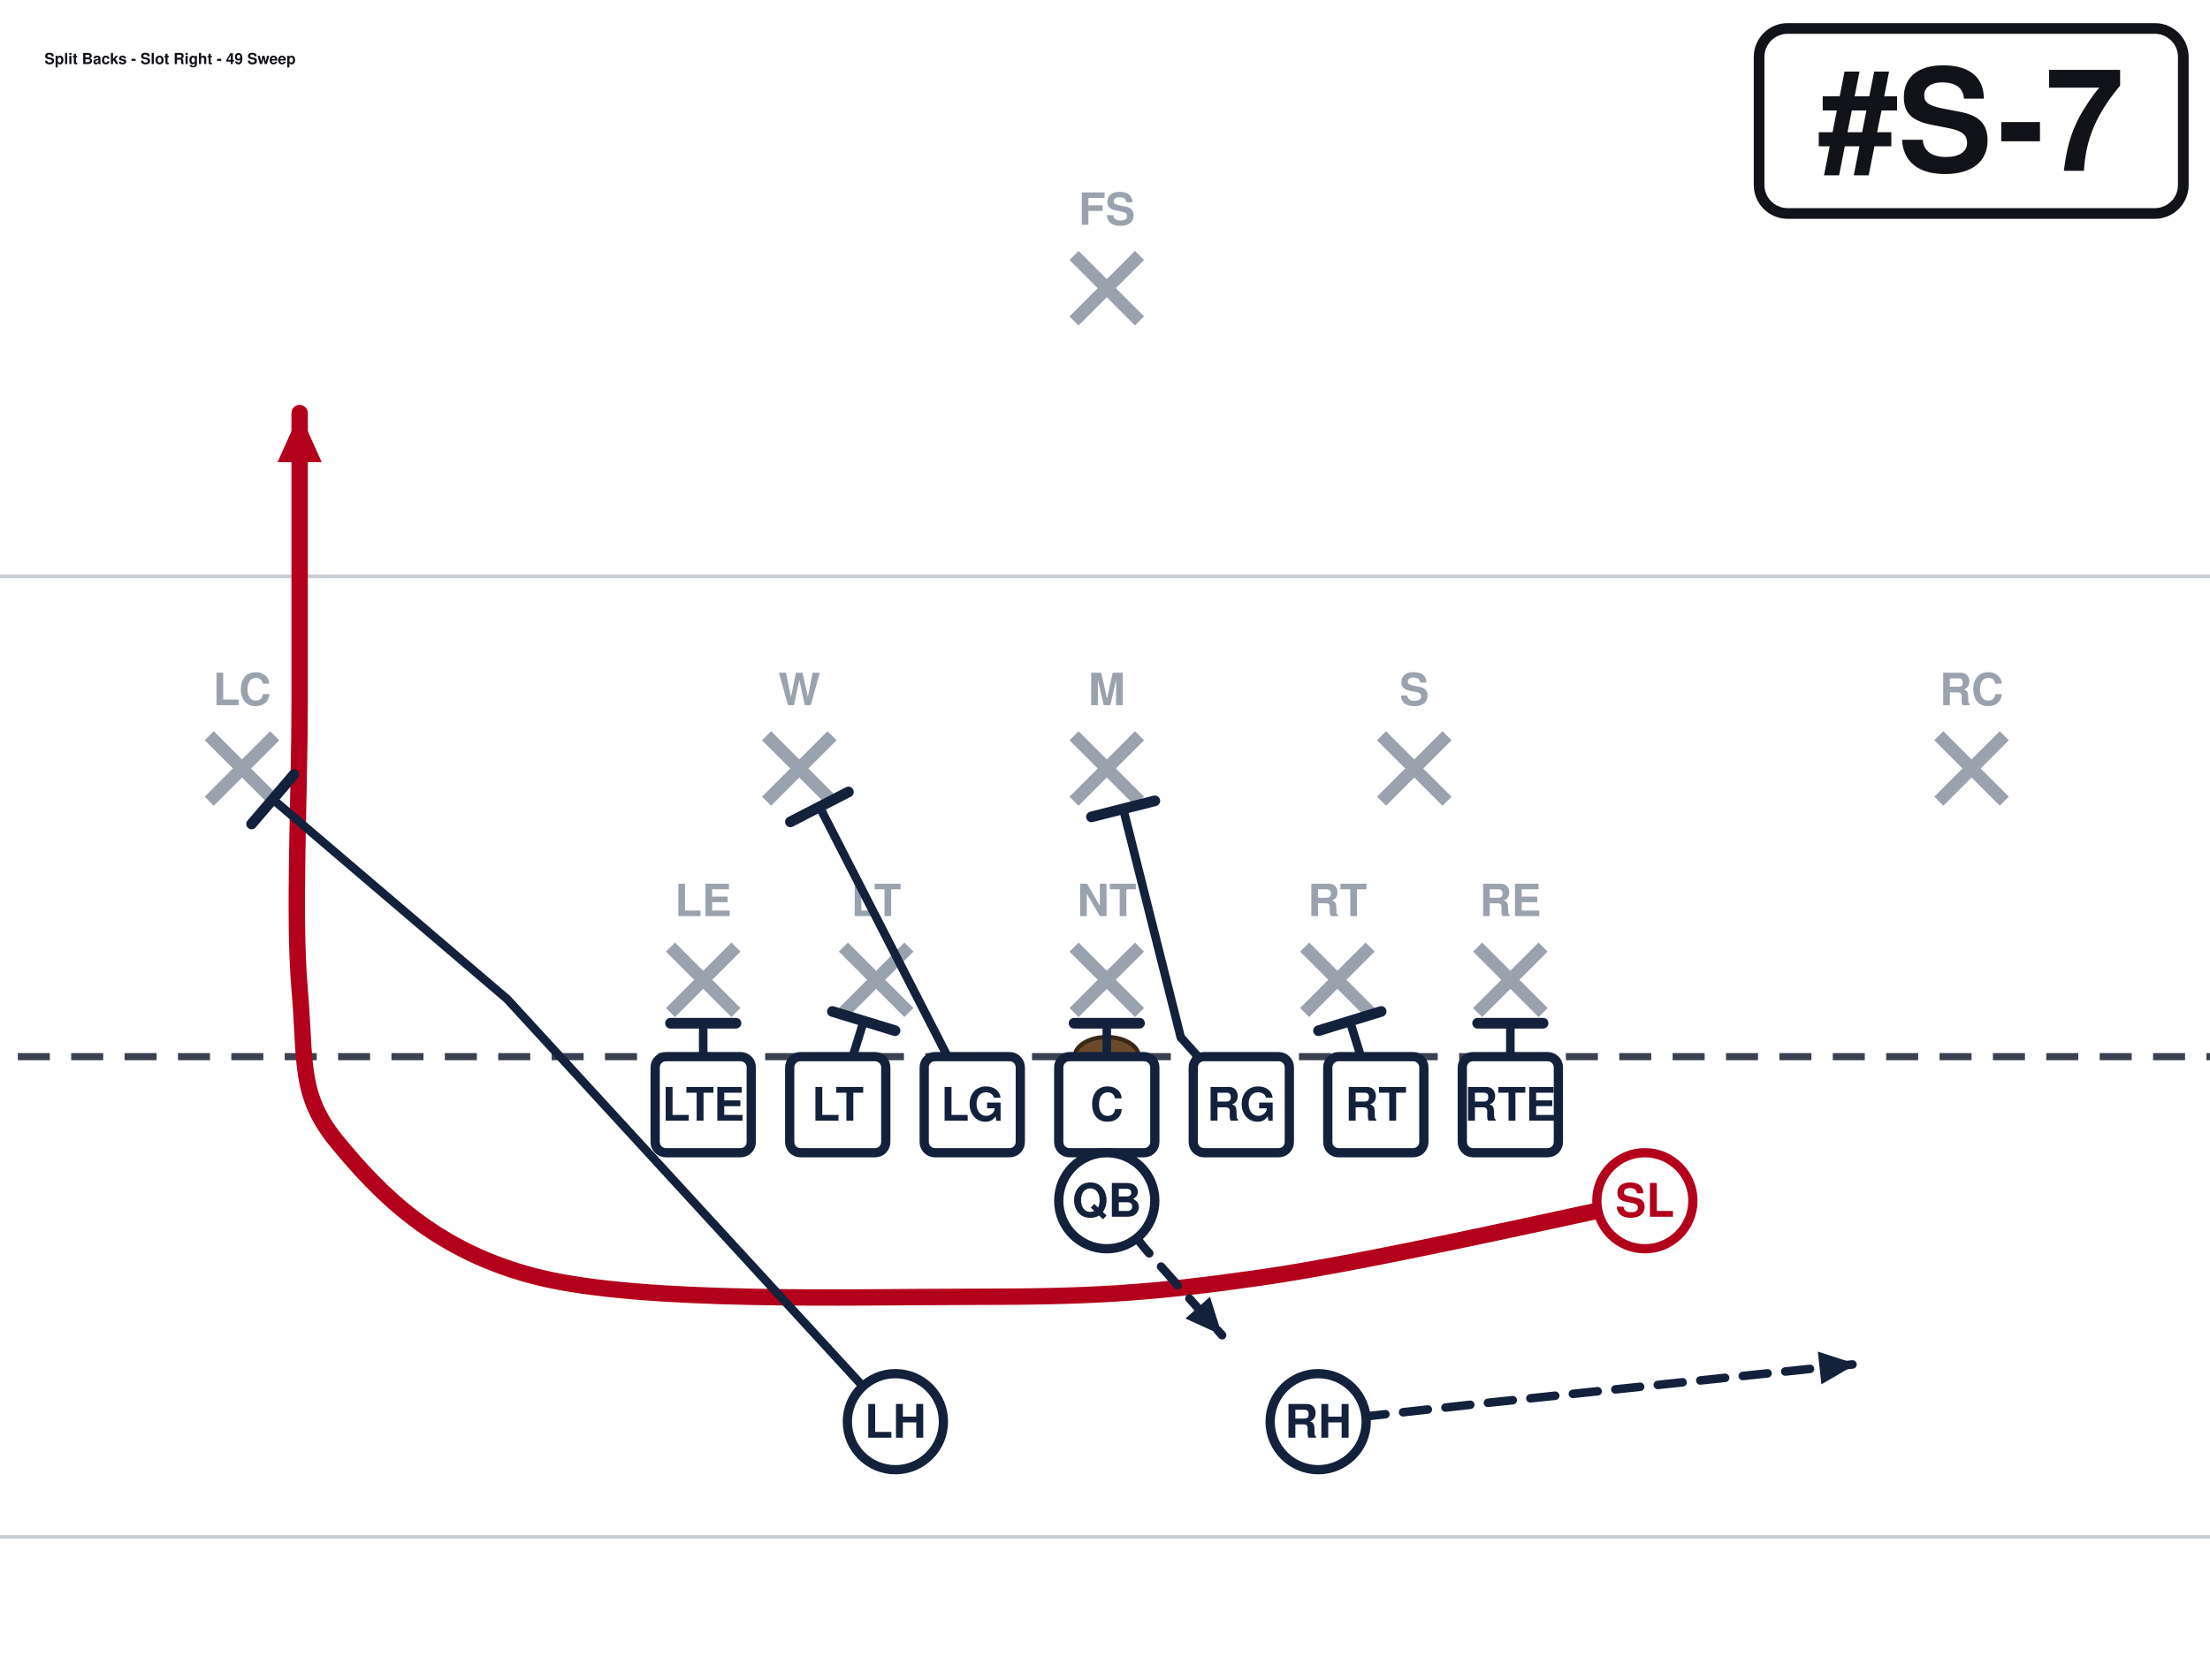
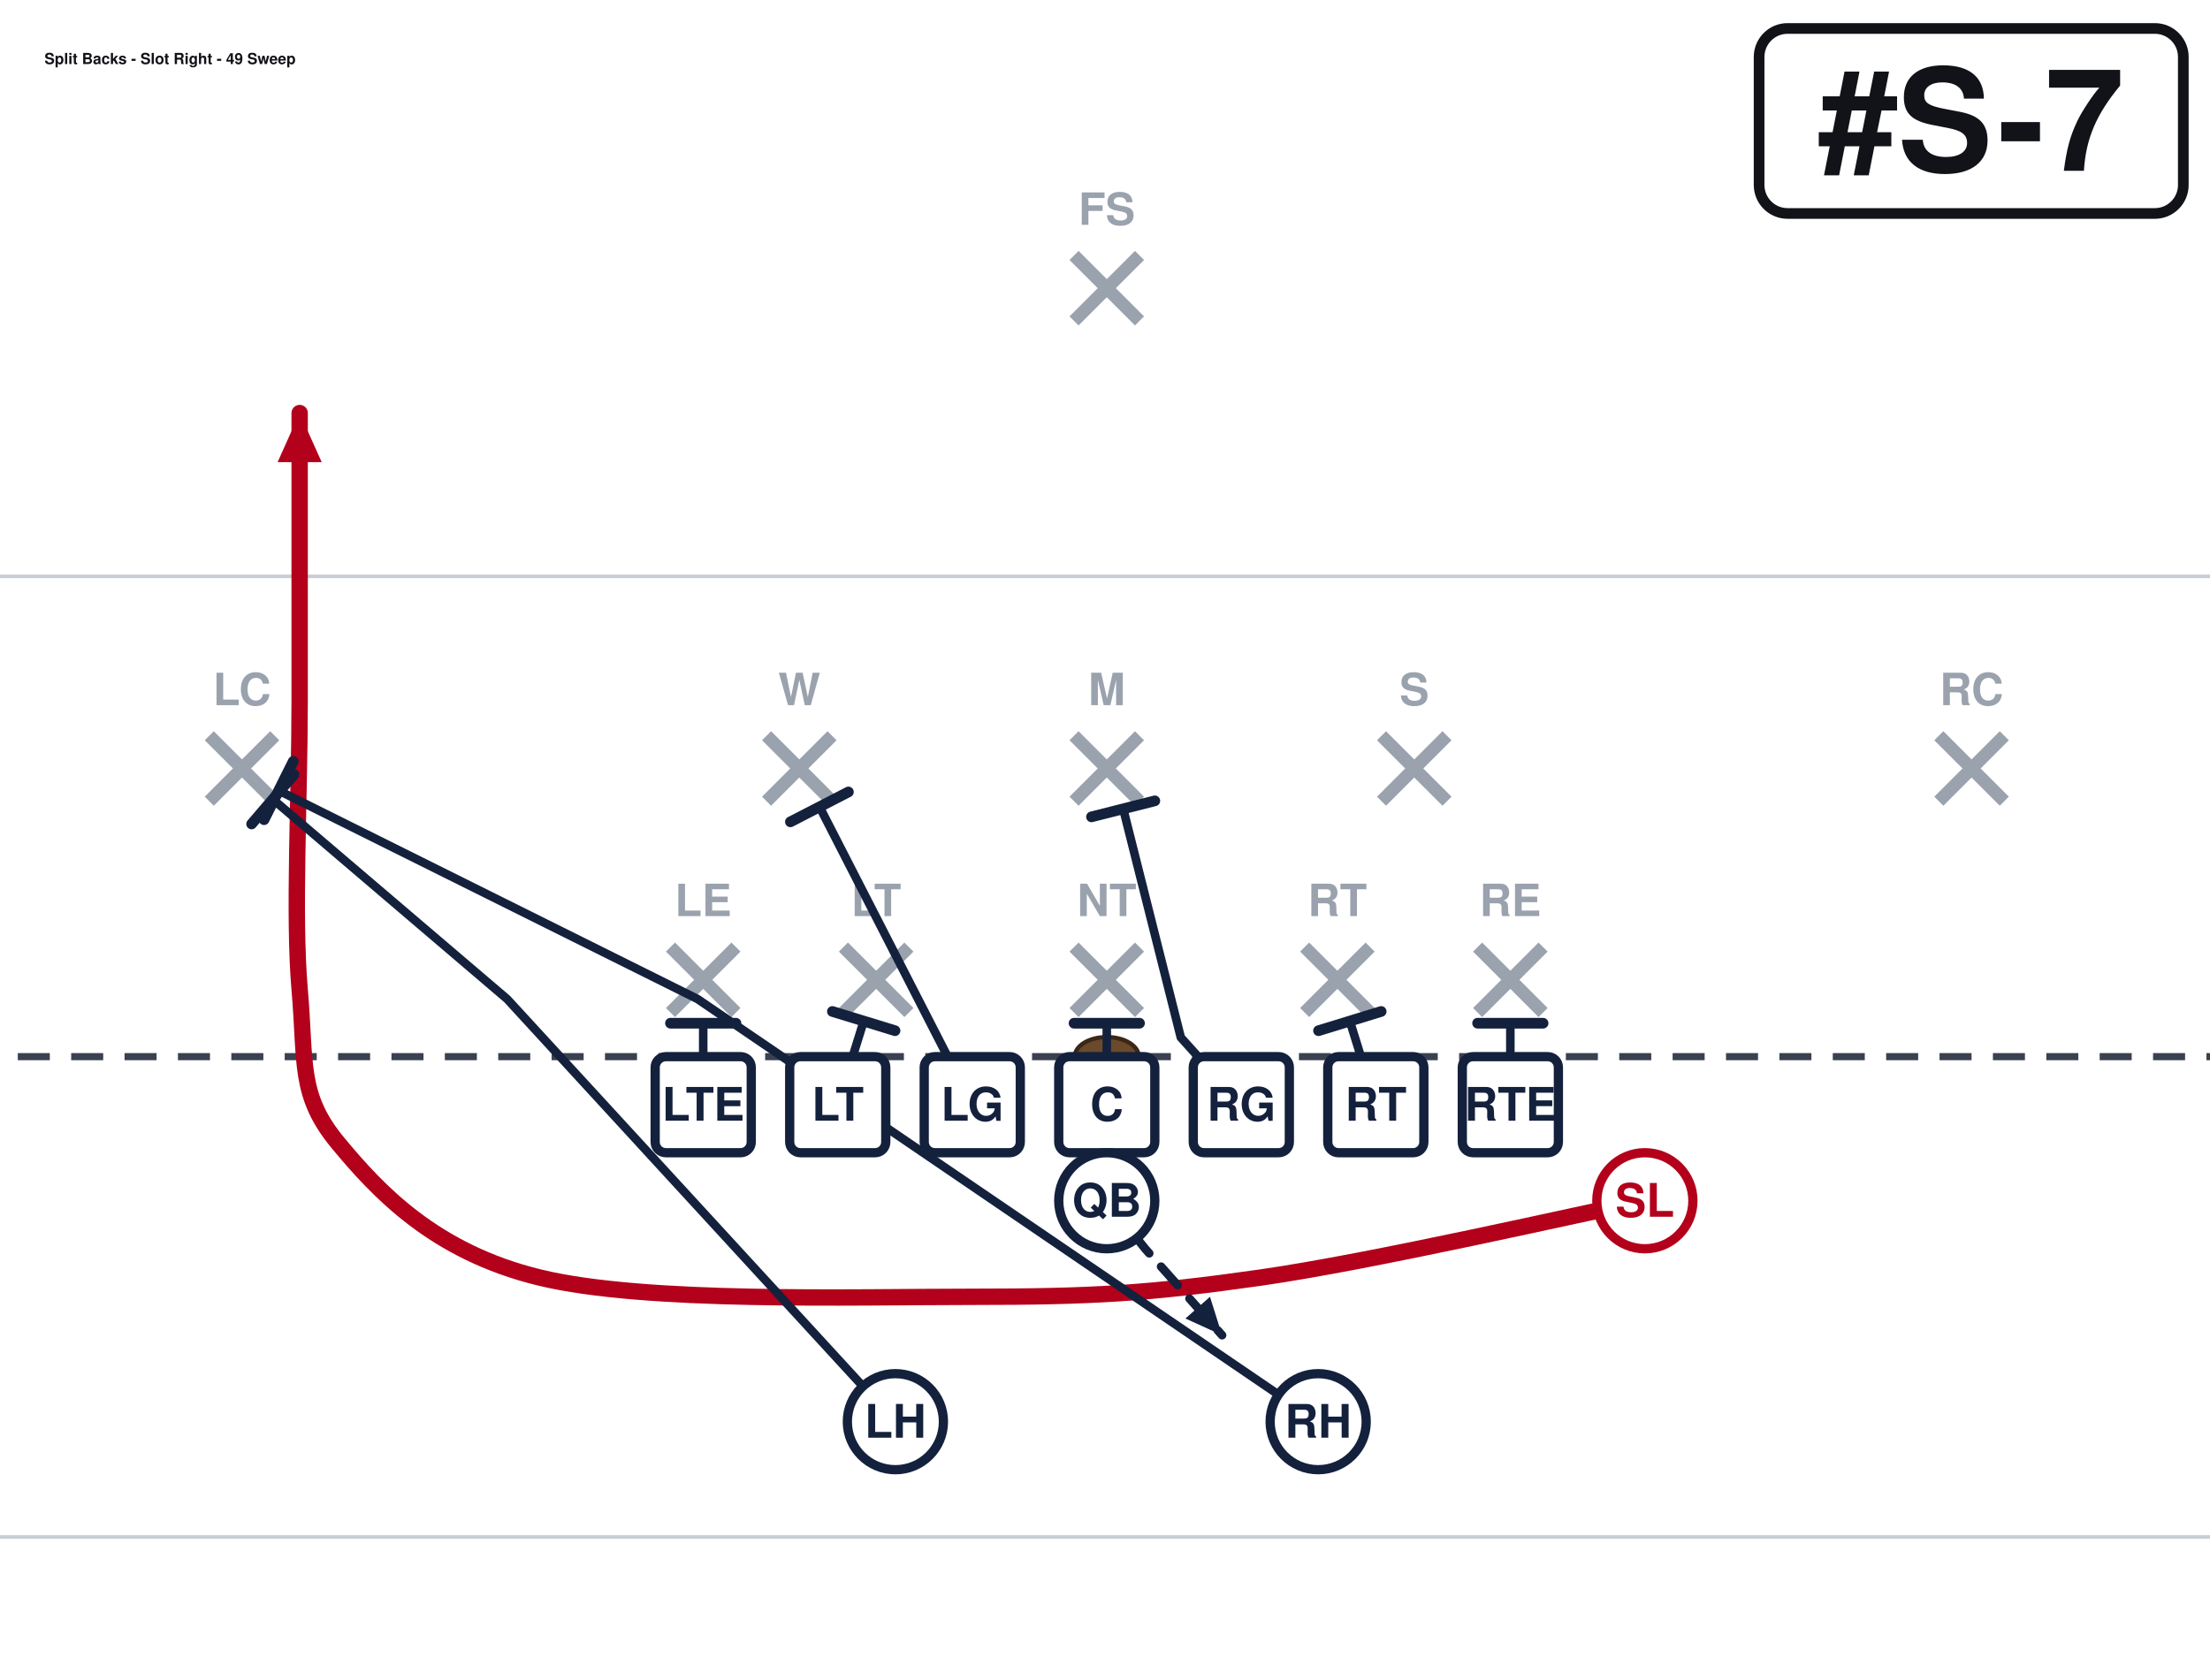
<svg xmlns="http://www.w3.org/2000/svg" width="621" height="472" viewBox="40 27 621 472" font-family="Segoe UI, Helvetica, Arial, sans-serif" role="img">
  <rect x="0" y="0" width="702" height="513" fill="#ffffff" />
  <line x1="0" y1="459.0" x2="702" y2="459.0" stroke="#c8cdd6" stroke-width="1" />
  <line x1="0" y1="189.0" x2="702" y2="189.0" stroke="#c8cdd6" stroke-width="1" />
  <line x1="0" y1="324.0" x2="702" y2="324.0" stroke="#3a4150" stroke-width="2" stroke-dasharray="9 6" />
  <ellipse cx="351.0" cy="324.0" rx="9" ry="5.5" fill="#6b4a2b" stroke="#3a2716" stroke-width="1.2" />
  <line x1="228.4" y1="293.2" x2="246.8" y2="311.6" stroke="#9aa2ae" stroke-width="3.6" />
  <line x1="246.8" y1="293.2" x2="228.4" y2="311.6" stroke="#9aa2ae" stroke-width="3.6" />
  <text x="237.6" y="284.5" text-anchor="middle" font-size="12.5" fill="#9aa2ae" font-weight="600">LE</text>
  <line x1="277.0" y1="293.2" x2="295.4" y2="311.6" stroke="#9aa2ae" stroke-width="3.6" />
  <line x1="295.4" y1="293.2" x2="277.0" y2="311.6" stroke="#9aa2ae" stroke-width="3.6" />
  <text x="286.2" y="284.5" text-anchor="middle" font-size="12.5" fill="#9aa2ae" font-weight="600">LT</text>
  <line x1="341.8" y1="293.2" x2="360.2" y2="311.6" stroke="#9aa2ae" stroke-width="3.6" />
  <line x1="360.2" y1="293.2" x2="341.8" y2="311.6" stroke="#9aa2ae" stroke-width="3.6" />
  <text x="351.0" y="284.5" text-anchor="middle" font-size="12.5" fill="#9aa2ae" font-weight="600">NT</text>
  <line x1="406.6" y1="293.2" x2="425.0" y2="311.6" stroke="#9aa2ae" stroke-width="3.6" />
  <line x1="425.0" y1="293.2" x2="406.6" y2="311.6" stroke="#9aa2ae" stroke-width="3.6" />
  <text x="415.8" y="284.5" text-anchor="middle" font-size="12.5" fill="#9aa2ae" font-weight="600">RT</text>
  <line x1="455.2" y1="293.2" x2="473.6" y2="311.6" stroke="#9aa2ae" stroke-width="3.6" />
  <line x1="473.6" y1="293.2" x2="455.2" y2="311.6" stroke="#9aa2ae" stroke-width="3.6" />
  <text x="464.4" y="284.5" text-anchor="middle" font-size="12.5" fill="#9aa2ae" font-weight="600">RE</text>
  <line x1="255.4" y1="233.8" x2="273.8" y2="252.2" stroke="#9aa2ae" stroke-width="3.6" />
  <line x1="273.8" y1="233.8" x2="255.4" y2="252.2" stroke="#9aa2ae" stroke-width="3.6" />
  <text x="264.6" y="225.2" text-anchor="middle" font-size="12.5" fill="#9aa2ae" font-weight="600">W</text>
  <line x1="341.8" y1="233.8" x2="360.2" y2="252.2" stroke="#9aa2ae" stroke-width="3.6" />
  <line x1="360.2" y1="233.8" x2="341.8" y2="252.2" stroke="#9aa2ae" stroke-width="3.6" />
  <text x="351.0" y="225.2" text-anchor="middle" font-size="12.5" fill="#9aa2ae" font-weight="600">M</text>
  <line x1="428.2" y1="233.8" x2="446.6" y2="252.2" stroke="#9aa2ae" stroke-width="3.6" />
  <line x1="446.6" y1="233.8" x2="428.2" y2="252.2" stroke="#9aa2ae" stroke-width="3.6" />
  <text x="437.4" y="225.2" text-anchor="middle" font-size="12.5" fill="#9aa2ae" font-weight="600">S</text>
  <line x1="98.8" y1="233.8" x2="117.2" y2="252.2" stroke="#9aa2ae" stroke-width="3.6" />
  <line x1="117.2" y1="233.8" x2="98.8" y2="252.2" stroke="#9aa2ae" stroke-width="3.6" />
  <text x="108.0" y="225.2" text-anchor="middle" font-size="12.5" fill="#9aa2ae" font-weight="600">LC</text>
  <line x1="584.8" y1="233.8" x2="603.2" y2="252.2" stroke="#9aa2ae" stroke-width="3.6" />
  <line x1="603.2" y1="233.8" x2="584.8" y2="252.2" stroke="#9aa2ae" stroke-width="3.6" />
  <text x="594.0" y="225.2" text-anchor="middle" font-size="12.5" fill="#9aa2ae" font-weight="600">RC</text>
  <line x1="341.8" y1="98.8" x2="360.2" y2="117.2" stroke="#9aa2ae" stroke-width="3.6" />
  <line x1="360.2" y1="98.8" x2="341.8" y2="117.2" stroke="#9aa2ae" stroke-width="3.6" />
  <text x="351.0" y="90.2" text-anchor="middle" font-size="12.5" fill="#9aa2ae" font-weight="600">FS</text>
  <path d="M237.6,337.5 L237.6,314.6" fill="none" stroke="#14213d" stroke-width="2.4" stroke-linecap="round" stroke-linejoin="round" />
  <line x1="228.4" y1="314.6" x2="246.8" y2="314.6" stroke="#14213d" stroke-width="3.0" stroke-linecap="round" />
  <path d="M275.4,337.5 L282.7,314.0" fill="none" stroke="#14213d" stroke-width="2.4" stroke-linecap="round" stroke-linejoin="round" />
  <line x1="273.9" y1="311.3" x2="291.5" y2="316.7" stroke="#14213d" stroke-width="3.0" stroke-linecap="round" />
  <path d="M313.2,337.5 L270.3,253.8" fill="none" stroke="#14213d" stroke-width="2.4" stroke-linecap="round" stroke-linejoin="round" />
  <line x1="262.1" y1="258.0" x2="278.4" y2="249.6" stroke="#14213d" stroke-width="3.0" stroke-linecap="round" />
  <path d="M351.0,337.5 L351.0,314.6" fill="none" stroke="#14213d" stroke-width="2.4" stroke-linecap="round" stroke-linejoin="round" />
  <line x1="341.8" y1="314.6" x2="360.2" y2="314.6" stroke="#14213d" stroke-width="3.0" stroke-linecap="round" />
  <path d="M388.8,337.5 L371.8,318.6 L355.6,254.3" fill="none" stroke="#14213d" stroke-width="2.4" stroke-linecap="round" stroke-linejoin="round" />
  <line x1="346.7" y1="256.6" x2="364.5" y2="252.1" stroke="#14213d" stroke-width="3.0" stroke-linecap="round" />
  <path d="M426.6,337.5 L419.3,314.0" fill="none" stroke="#14213d" stroke-width="2.4" stroke-linecap="round" stroke-linejoin="round" />
  <line x1="410.5" y1="316.7" x2="428.1" y2="311.3" stroke="#14213d" stroke-width="3.0" stroke-linecap="round" />
  <path d="M464.4,337.5 L464.4,314.6" fill="none" stroke="#14213d" stroke-width="2.4" stroke-linecap="round" stroke-linejoin="round" />
  <line x1="455.2" y1="314.6" x2="473.6" y2="314.6" stroke="#14213d" stroke-width="3.0" stroke-linecap="round" />
  <path d="M502.2,364.5 C484.2,368.1 425.7,381.6 394.2,386.1 C362.7,390.6 346.9,391.5 313.2,391.5 C279.4,391.5 221.4,393.3 191.7,386.1 C162.0,378.9 146.2,361.8 135.0,348.3 C123.8,334.8 126.0,325.8 124.2,305.1 C122.4,284.4 124.2,251.1 124.2,224.1 C124.2,197.1 124.2,156.6 124.2,143.1" fill="none" stroke="#b3001b" stroke-width="4.6" stroke-linecap="round" stroke-linejoin="round" />
  <polygon points="124.2,143.1 130.4,156.9 118.0,156.9" fill="#b3001b" />
  <path d="M351.0,364.5 L361.8,378.0 L383.4,402.3" fill="none" stroke="#14213d" stroke-width="2.4" stroke-linecap="round" stroke-linejoin="round" stroke-dasharray="7 5" />
  <polygon points="383.4,402.3 373.1,397.6 380.0,391.5" fill="#14213d" />
  <path d="M291.6,426.6 L182.5,307.8 L116.6,251.6" fill="none" stroke="#14213d" stroke-width="2.4" stroke-linecap="round" stroke-linejoin="round" />
  <line x1="110.7" y1="258.6" x2="122.6" y2="244.7" stroke="#14213d" stroke-width="3.0" stroke-linecap="round" />
-   <path d="M410.4,426.6 L459.0,421.2 L561.6,410.4" fill="none" stroke="#14213d" stroke-width="2.4" stroke-linecap="round" stroke-linejoin="round" stroke-dasharray="7 5" />
-   <polygon points="561.6,410.4 551.8,416.1 550.8,406.9" fill="#14213d" />
+   <path d="M410.4,426.6 L236.0,307.8 L118.3,249.2" fill="none" stroke="#14213d" stroke-width="2.4" stroke-linecap="round" stroke-linejoin="round" />
+   <line x1="114.2" y1="257.4" x2="122.4" y2="241.0" stroke="#14213d" stroke-width="3.0" stroke-linecap="round" />
  <rect x="224.1" y="324.0" width="27.0" height="27.0" rx="3" fill="#ffffff" stroke="#14213d" stroke-width="2.6" />
  <text x="237.6" y="342.0" text-anchor="middle" font-size="13" font-weight="700" fill="#14213d">LTE</text>
  <rect x="261.9" y="324.0" width="27.0" height="27.0" rx="3" fill="#ffffff" stroke="#14213d" stroke-width="2.6" />
  <text x="275.4" y="342.0" text-anchor="middle" font-size="13" font-weight="700" fill="#14213d">LT</text>
  <rect x="299.7" y="324.0" width="27.0" height="27.0" rx="3" fill="#ffffff" stroke="#14213d" stroke-width="2.6" />
  <text x="313.2" y="342.0" text-anchor="middle" font-size="13" font-weight="700" fill="#14213d">LG</text>
  <rect x="337.5" y="324.0" width="27.0" height="27.0" rx="3" fill="#ffffff" stroke="#14213d" stroke-width="2.6" />
  <text x="351.0" y="342.0" text-anchor="middle" font-size="13" font-weight="700" fill="#14213d">C</text>
  <rect x="375.3" y="324.0" width="27.0" height="27.0" rx="3" fill="#ffffff" stroke="#14213d" stroke-width="2.6" />
  <text x="388.8" y="342.0" text-anchor="middle" font-size="13" font-weight="700" fill="#14213d">RG</text>
  <rect x="413.1" y="324.0" width="27.0" height="27.0" rx="3" fill="#ffffff" stroke="#14213d" stroke-width="2.6" />
  <text x="426.6" y="342.0" text-anchor="middle" font-size="13" font-weight="700" fill="#14213d">RT</text>
  <rect x="450.9" y="324.0" width="27.0" height="27.0" rx="3" fill="#ffffff" stroke="#14213d" stroke-width="2.6" />
  <text x="464.4" y="342.0" text-anchor="middle" font-size="13" font-weight="700" fill="#14213d">RTE</text>
  <circle cx="502.2" cy="364.5" r="13.5" fill="#ffffff" stroke="#b3001b" stroke-width="2.6" />
  <text x="502.2" y="369.0" text-anchor="middle" font-size="13" font-weight="700" fill="#b3001b">SL</text>
  <circle cx="351.0" cy="364.5" r="13.5" fill="#ffffff" stroke="#14213d" stroke-width="2.6" />
  <text x="351.0" y="369.0" text-anchor="middle" font-size="13" font-weight="700" fill="#14213d">QB</text>
  <circle cx="291.6" cy="426.6" r="13.5" fill="#ffffff" stroke="#14213d" stroke-width="2.6" />
  <text x="291.6" y="431.1" text-anchor="middle" font-size="13" font-weight="700" fill="#14213d">LH</text>
  <circle cx="410.4" cy="426.6" r="13.5" fill="#ffffff" stroke="#14213d" stroke-width="2.6" />
  <text x="410.4" y="431.1" text-anchor="middle" font-size="13" font-weight="700" fill="#14213d">RH</text>
  <rect x="534.3" y="35.0" width="119.2" height="52.0" rx="8" fill="#ffffff" stroke="#111318" stroke-width="3" />
  <text x="593.9" y="75.0" text-anchor="middle" font-size="40" font-weight="800" fill="#111318">#S-7</text>
  <text x="52.5" y="45.0" font-size="4.3" font-weight="700" fill="#111318">Split Backs - Slot Right - 49 Sweep</text>
</svg>
